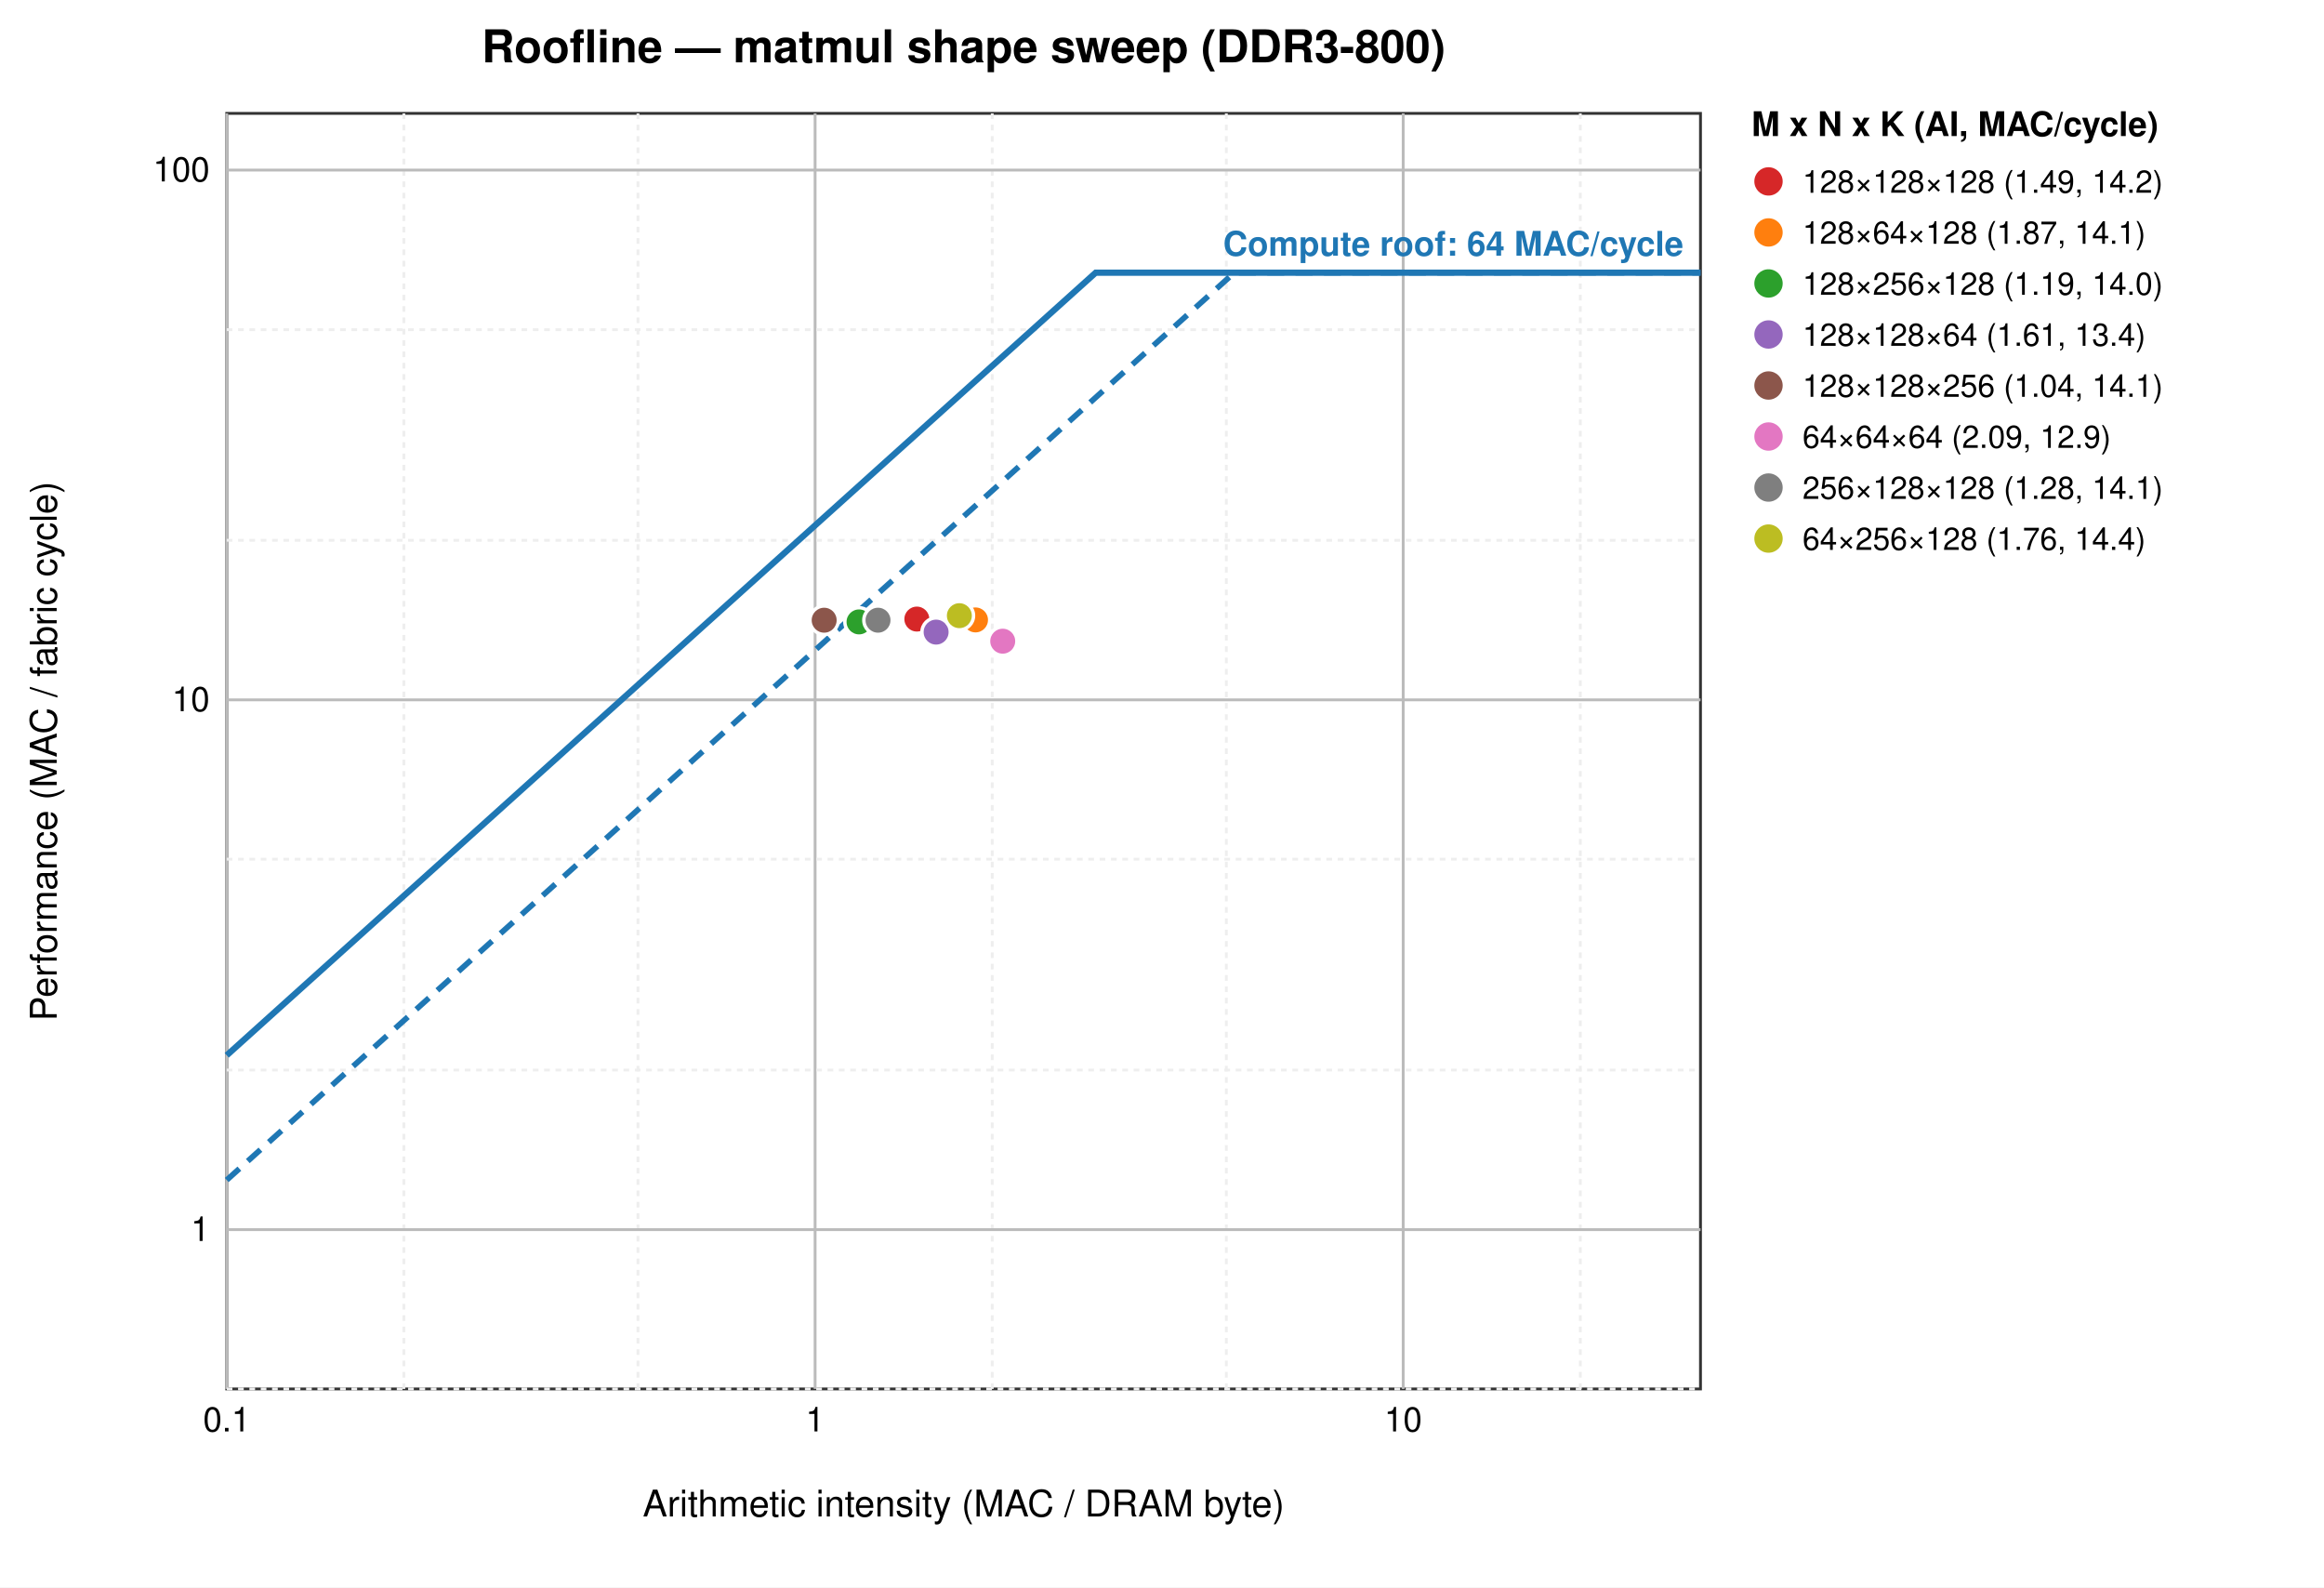
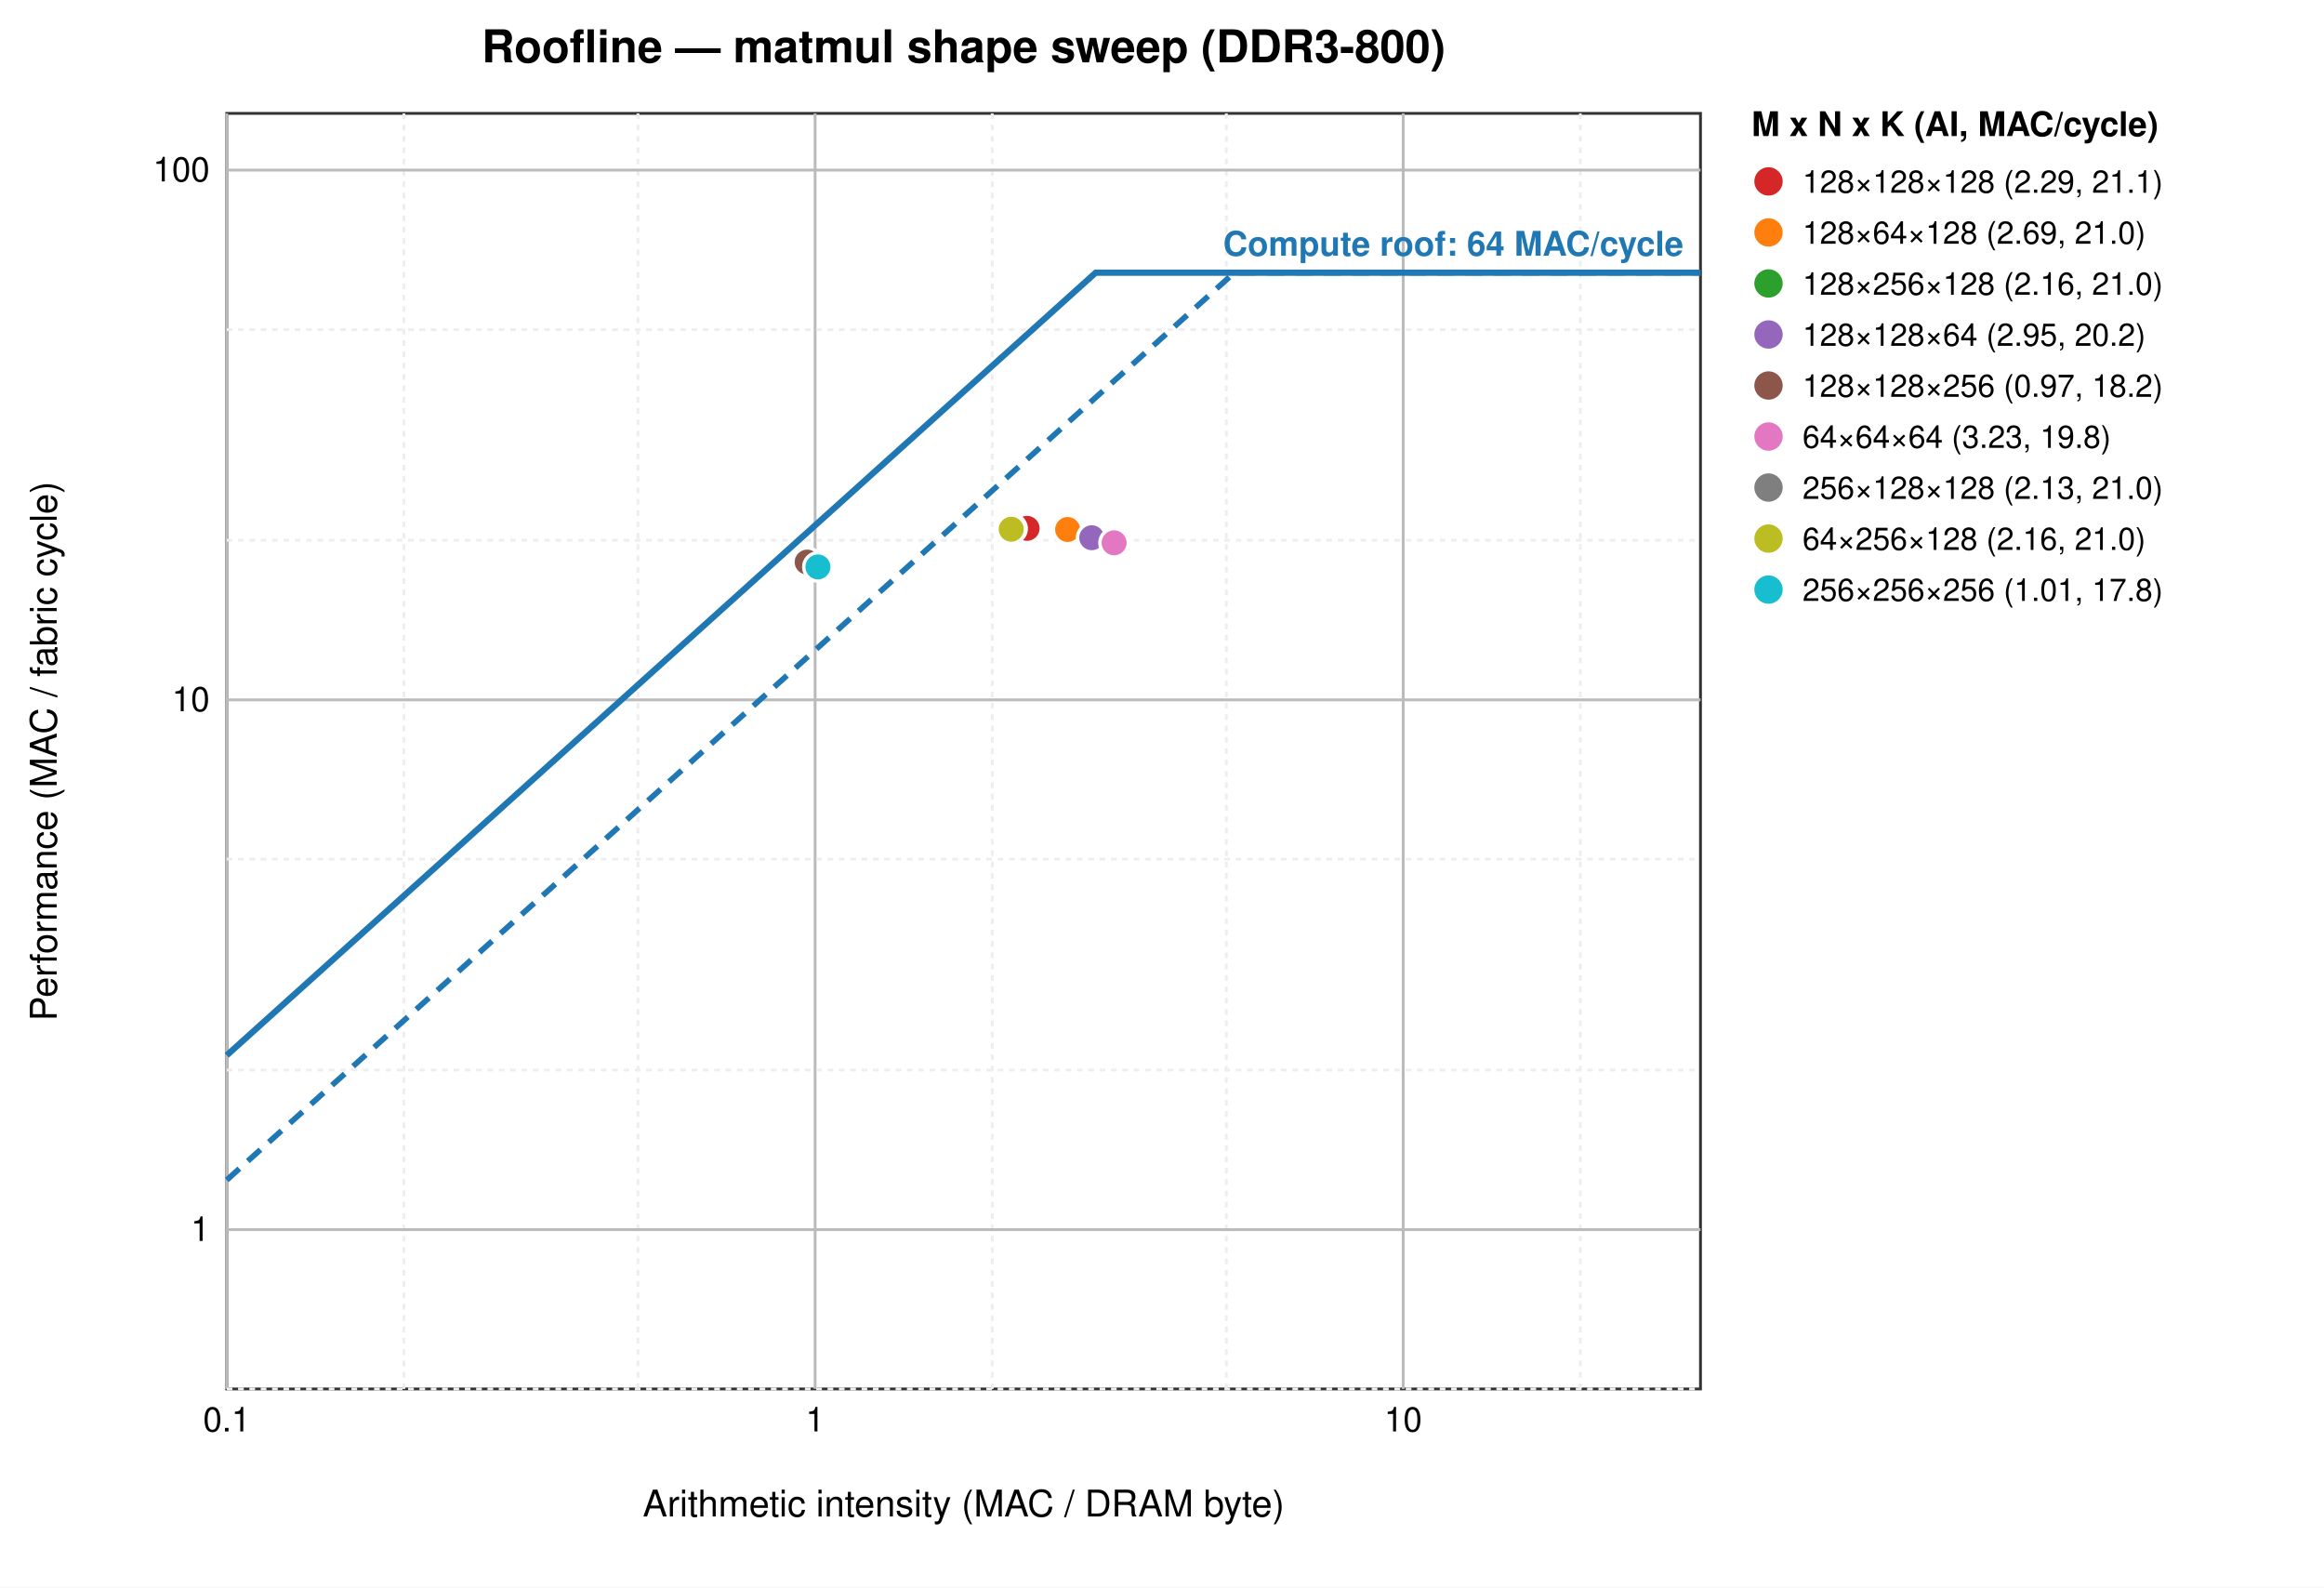
<svg xmlns="http://www.w3.org/2000/svg" width="820" height="560" viewBox="0 0 820 560" font-family="Helvetica, Arial, sans-serif" font-size="12">
  <rect width="100%" height="100%" fill="white" />
  <text x="340.0" y="22" text-anchor="middle" font-size="16" font-weight="600">Roofline — matmul shape sweep (DDR3-800)</text>
  <rect x="80" y="40" width="520" height="450" fill="none" stroke="#333" />
  <line x1="80.0" y1="40" x2="80.0" y2="490" stroke="#bbb" stroke-dasharray="" />
  <text x="80.0" y="505" text-anchor="middle">0.1</text>
  <line x1="142.5" y1="40" x2="142.5" y2="490" stroke="#eee" stroke-dasharray="2,2" />
  <line x1="225.1" y1="40" x2="225.1" y2="490" stroke="#eee" stroke-dasharray="2,2" />
  <line x1="287.6" y1="40" x2="287.6" y2="490" stroke="#bbb" stroke-dasharray="" />
  <text x="287.6" y="505" text-anchor="middle">1</text>
  <line x1="350.1" y1="40" x2="350.1" y2="490" stroke="#eee" stroke-dasharray="2,2" />
  <line x1="432.7" y1="40" x2="432.7" y2="490" stroke="#eee" stroke-dasharray="2,2" />
  <line x1="495.1" y1="40" x2="495.1" y2="490" stroke="#bbb" stroke-dasharray="" />
  <text x="495.1" y="505" text-anchor="middle">10</text>
  <line x1="557.6" y1="40" x2="557.6" y2="490" stroke="#eee" stroke-dasharray="2,2" />
  <line x1="80" y1="490.0" x2="600" y2="490.0" stroke="#eee" stroke-dasharray="2,2" />
  <line x1="80" y1="433.8" x2="600" y2="433.8" stroke="#bbb" stroke-dasharray="" />
  <text x="74" y="437.8" text-anchor="end">1</text>
  <line x1="80" y1="377.5" x2="600" y2="377.5" stroke="#eee" stroke-dasharray="2,2" />
  <line x1="80" y1="303.1" x2="600" y2="303.1" stroke="#eee" stroke-dasharray="2,2" />
  <line x1="80" y1="246.9" x2="600" y2="246.9" stroke="#bbb" stroke-dasharray="" />
  <text x="74" y="250.9" text-anchor="end">10</text>
  <line x1="80" y1="190.6" x2="600" y2="190.6" stroke="#eee" stroke-dasharray="2,2" />
  <line x1="80" y1="116.3" x2="600" y2="116.3" stroke="#eee" stroke-dasharray="2,2" />
  <line x1="80" y1="60.0" x2="600" y2="60.0" stroke="#bbb" stroke-dasharray="" />
  <text x="74" y="64.0" text-anchor="end">100</text>
  <text x="340.0" y="535" text-anchor="middle" font-size="13">Arithmetic intensity (MAC / DRAM byte)</text>
  <text transform="translate(20,265.0) rotate(-90)" text-anchor="middle" font-size="13">Performance (MAC / fabric cycle)</text>
  <polyline fill="none" stroke="#1f77b4" stroke-width="2.2" points="80.0,372.3 386.6,96.2 600.0,96.2" />
  <polyline fill="none" stroke="#1f77b4" stroke-width="2" stroke-dasharray="6,4" points="80.0,416.3 435.5,96.2 600.0,96.2" />
  <text x="594" y="90.2" text-anchor="end" fill="#1f77b4" font-weight="600">Compute roof: 64 MAC/cycle</text>
  <text x="618" y="48" font-weight="600">M x N x K  (AI, MAC/cycle)</text>
-   <circle cx="323.5" cy="218.4" r="5" fill="#d62728" stroke="white" stroke-width="1.2" />
+   <circle cx="362.4" cy="186.4" r="5" fill="#d62728" stroke="white" stroke-width="1.2" />
  <circle cx="624" cy="64" r="5" fill="#d62728" />
-   <text x="636" y="68" font-size="11">128×128×128  (1.49, 14.2)</text>
-   <circle cx="344.2" cy="218.7" r="5" fill="#ff7f0e" stroke="white" stroke-width="1.2" />
+   <text x="636" y="68" font-size="11">128×128×128  (2.29, 21.1)</text>
+   <circle cx="376.7" cy="186.8" r="5" fill="#ff7f0e" stroke="white" stroke-width="1.2" />
  <circle cx="624" cy="82" r="5" fill="#ff7f0e" />
-   <text x="636" y="86" font-size="11">128×64×128  (1.87, 14.1)</text>
-   <circle cx="303.1" cy="219.4" r="5" fill="#2ca02c" stroke="white" stroke-width="1.2" />
+   <text x="636" y="86" font-size="11">128×64×128  (2.69, 21.0)</text>
+   <circle cx="357.1" cy="186.5" r="5" fill="#2ca02c" stroke="white" stroke-width="1.2" />
  <circle cx="624" cy="100" r="5" fill="#2ca02c" />
-   <text x="636" y="104" font-size="11">128×256×128  (1.19, 14.0)</text>
-   <circle cx="330.3" cy="223.0" r="5" fill="#9467bd" stroke="white" stroke-width="1.2" />
+   <text x="636" y="104" font-size="11">128×256×128  (2.16, 21.0)</text>
+   <circle cx="385.2" cy="189.7" r="5" fill="#9467bd" stroke="white" stroke-width="1.2" />
  <circle cx="624" cy="118" r="5" fill="#9467bd" />
-   <text x="636" y="122" font-size="11">128×128×64  (1.61, 13.4)</text>
-   <circle cx="290.8" cy="218.8" r="5" fill="#8c564b" stroke="white" stroke-width="1.2" />
+   <text x="636" y="122" font-size="11">128×128×64  (2.95, 20.2)</text>
+   <circle cx="284.8" cy="198.3" r="5" fill="#8c564b" stroke="white" stroke-width="1.2" />
  <circle cx="624" cy="136" r="5" fill="#8c564b" />
-   <text x="636" y="140" font-size="11">128×128×256  (1.04, 14.1)</text>
-   <circle cx="353.8" cy="226.2" r="5" fill="#e377c2" stroke="white" stroke-width="1.2" />
+   <text x="636" y="140" font-size="11">128×128×256  (0.97, 18.2)</text>
+   <circle cx="393.1" cy="191.5" r="5" fill="#e377c2" stroke="white" stroke-width="1.2" />
  <circle cx="624" cy="154" r="5" fill="#e377c2" />
-   <text x="636" y="158" font-size="11">64×64×64  (2.09, 12.9)</text>
-   <circle cx="309.8" cy="218.8" r="5" fill="#7f7f7f" stroke="white" stroke-width="1.2" />
+   <text x="636" y="158" font-size="11">64×64×64  (3.23, 19.8)</text>
+   <circle cx="355.9" cy="186.6" r="5" fill="#7f7f7f" stroke="white" stroke-width="1.2" />
  <circle cx="624" cy="172" r="5" fill="#7f7f7f" />
-   <text x="636" y="176" font-size="11">256×128×128  (1.28, 14.1)</text>
-   <circle cx="338.5" cy="217.2" r="5" fill="#bcbd22" stroke="white" stroke-width="1.2" />
+   <text x="636" y="176" font-size="11">256×128×128  (2.13, 21.0)</text>
+   <circle cx="356.8" cy="186.7" r="5" fill="#bcbd22" stroke="white" stroke-width="1.2" />
  <circle cx="624" cy="190" r="5" fill="#bcbd22" />
-   <text x="636" y="194" font-size="11">64×256×128  (1.76, 14.4)</text>
+   <text x="636" y="194" font-size="11">64×256×128  (2.16, 21.0)</text>
+   <circle cx="288.6" cy="200.0" r="5" fill="#17becf" stroke="white" stroke-width="1.2" />
+   <circle cx="624" cy="208" r="5" fill="#17becf" />
+   <text x="636" y="212" font-size="11">256×256×256  (1.01, 17.8)</text>
</svg>
